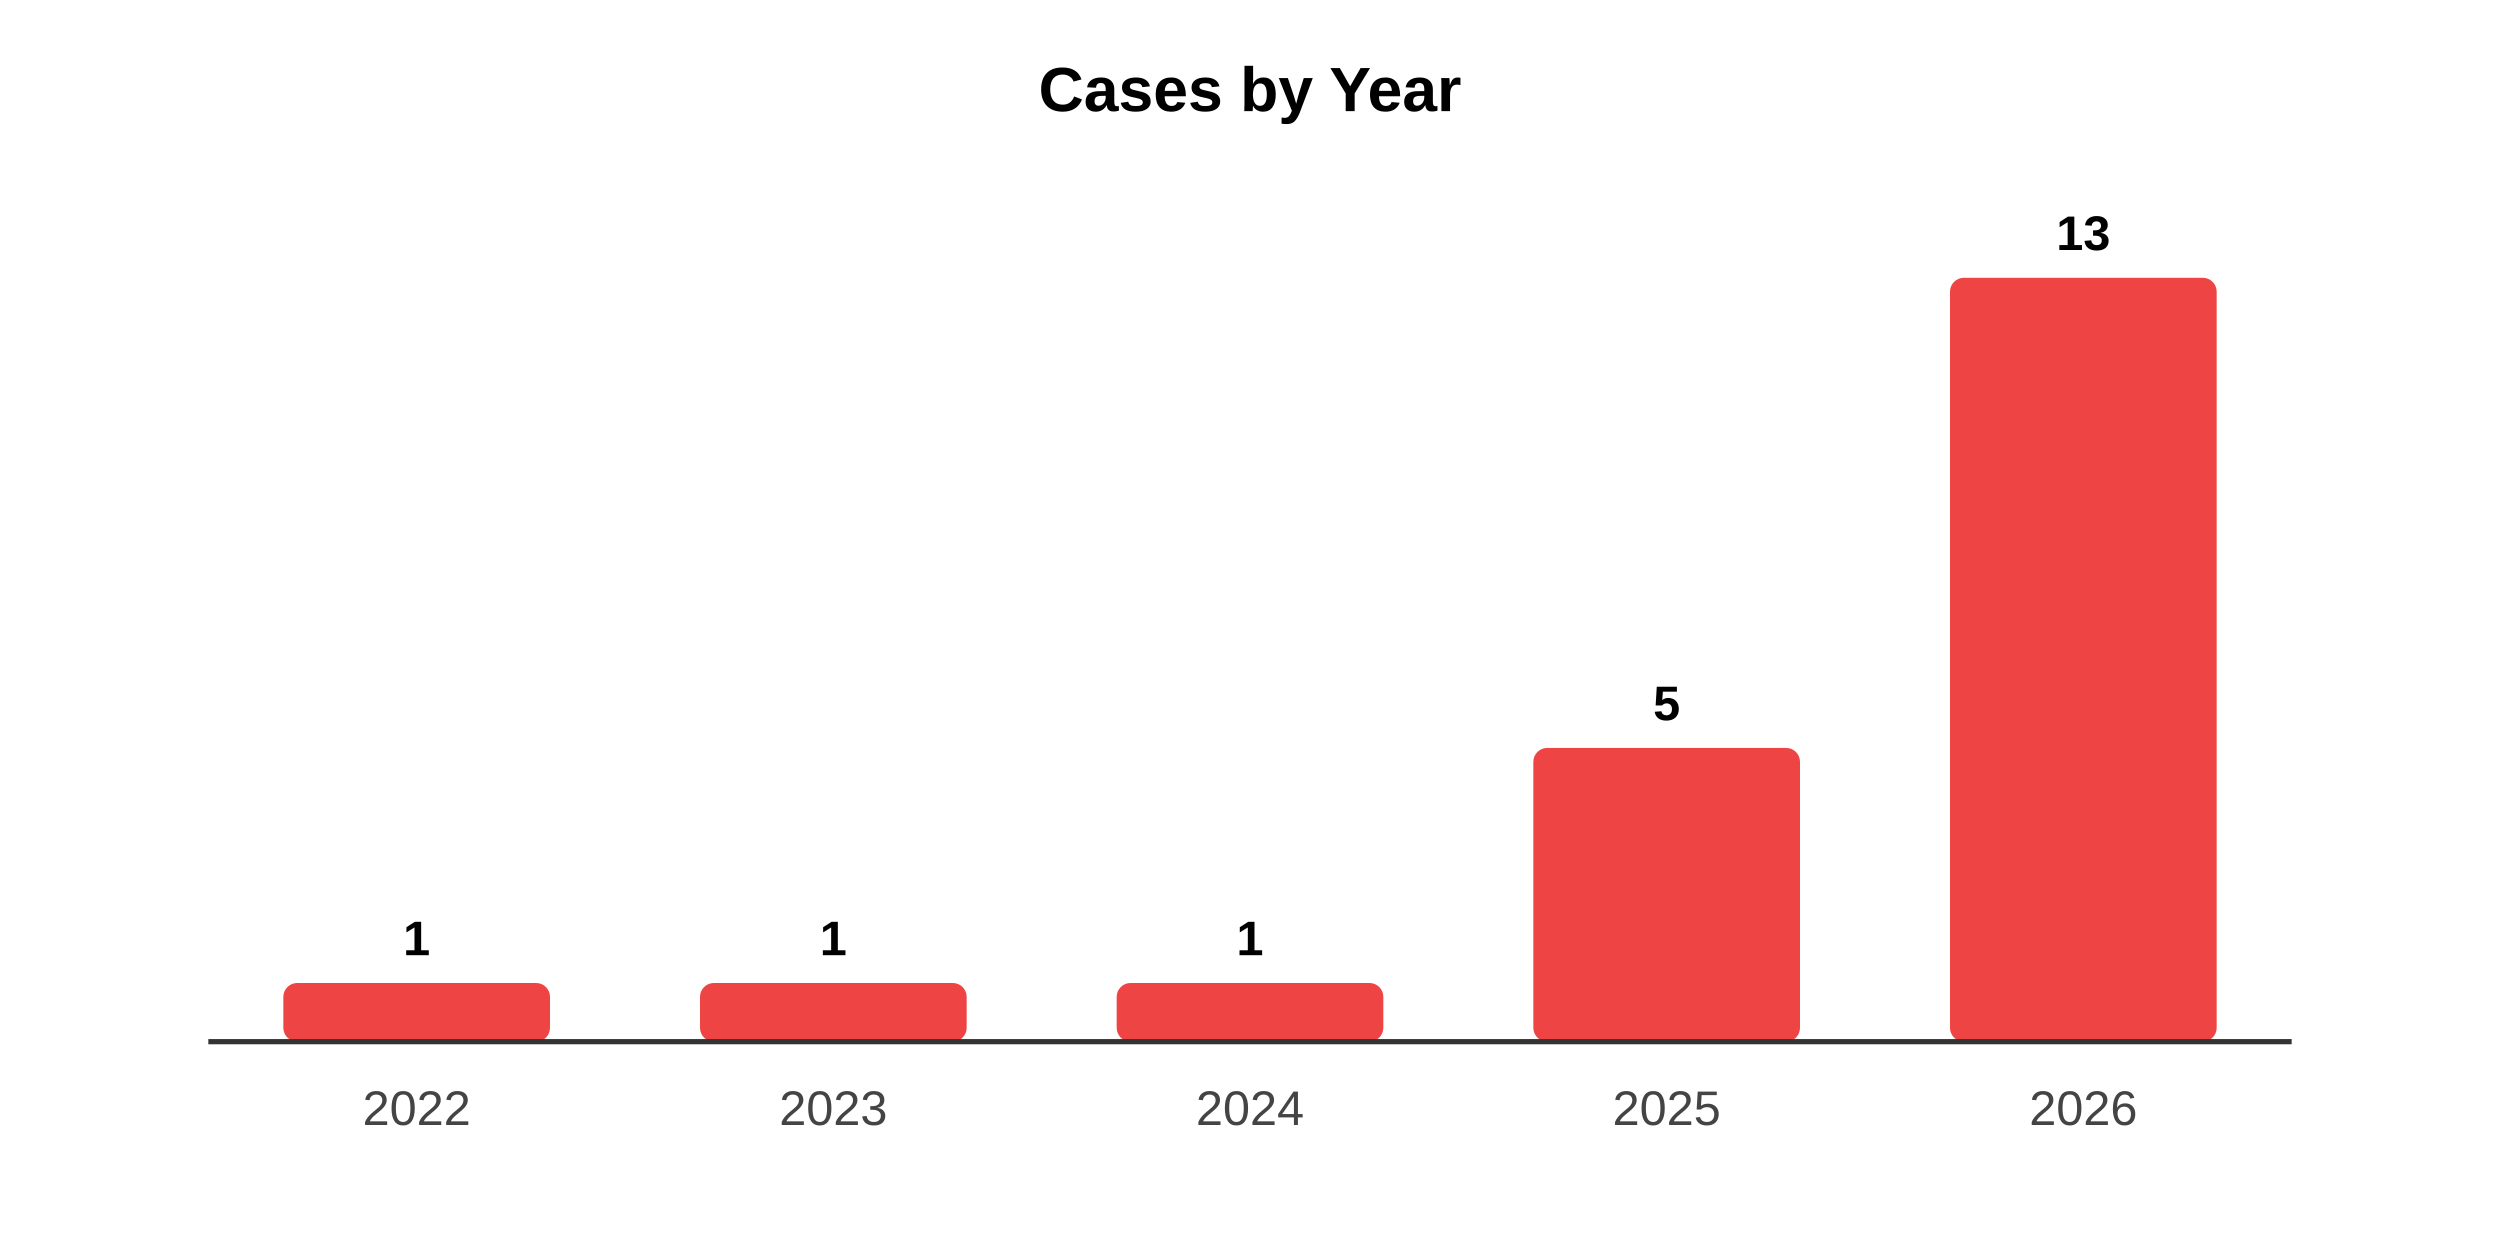
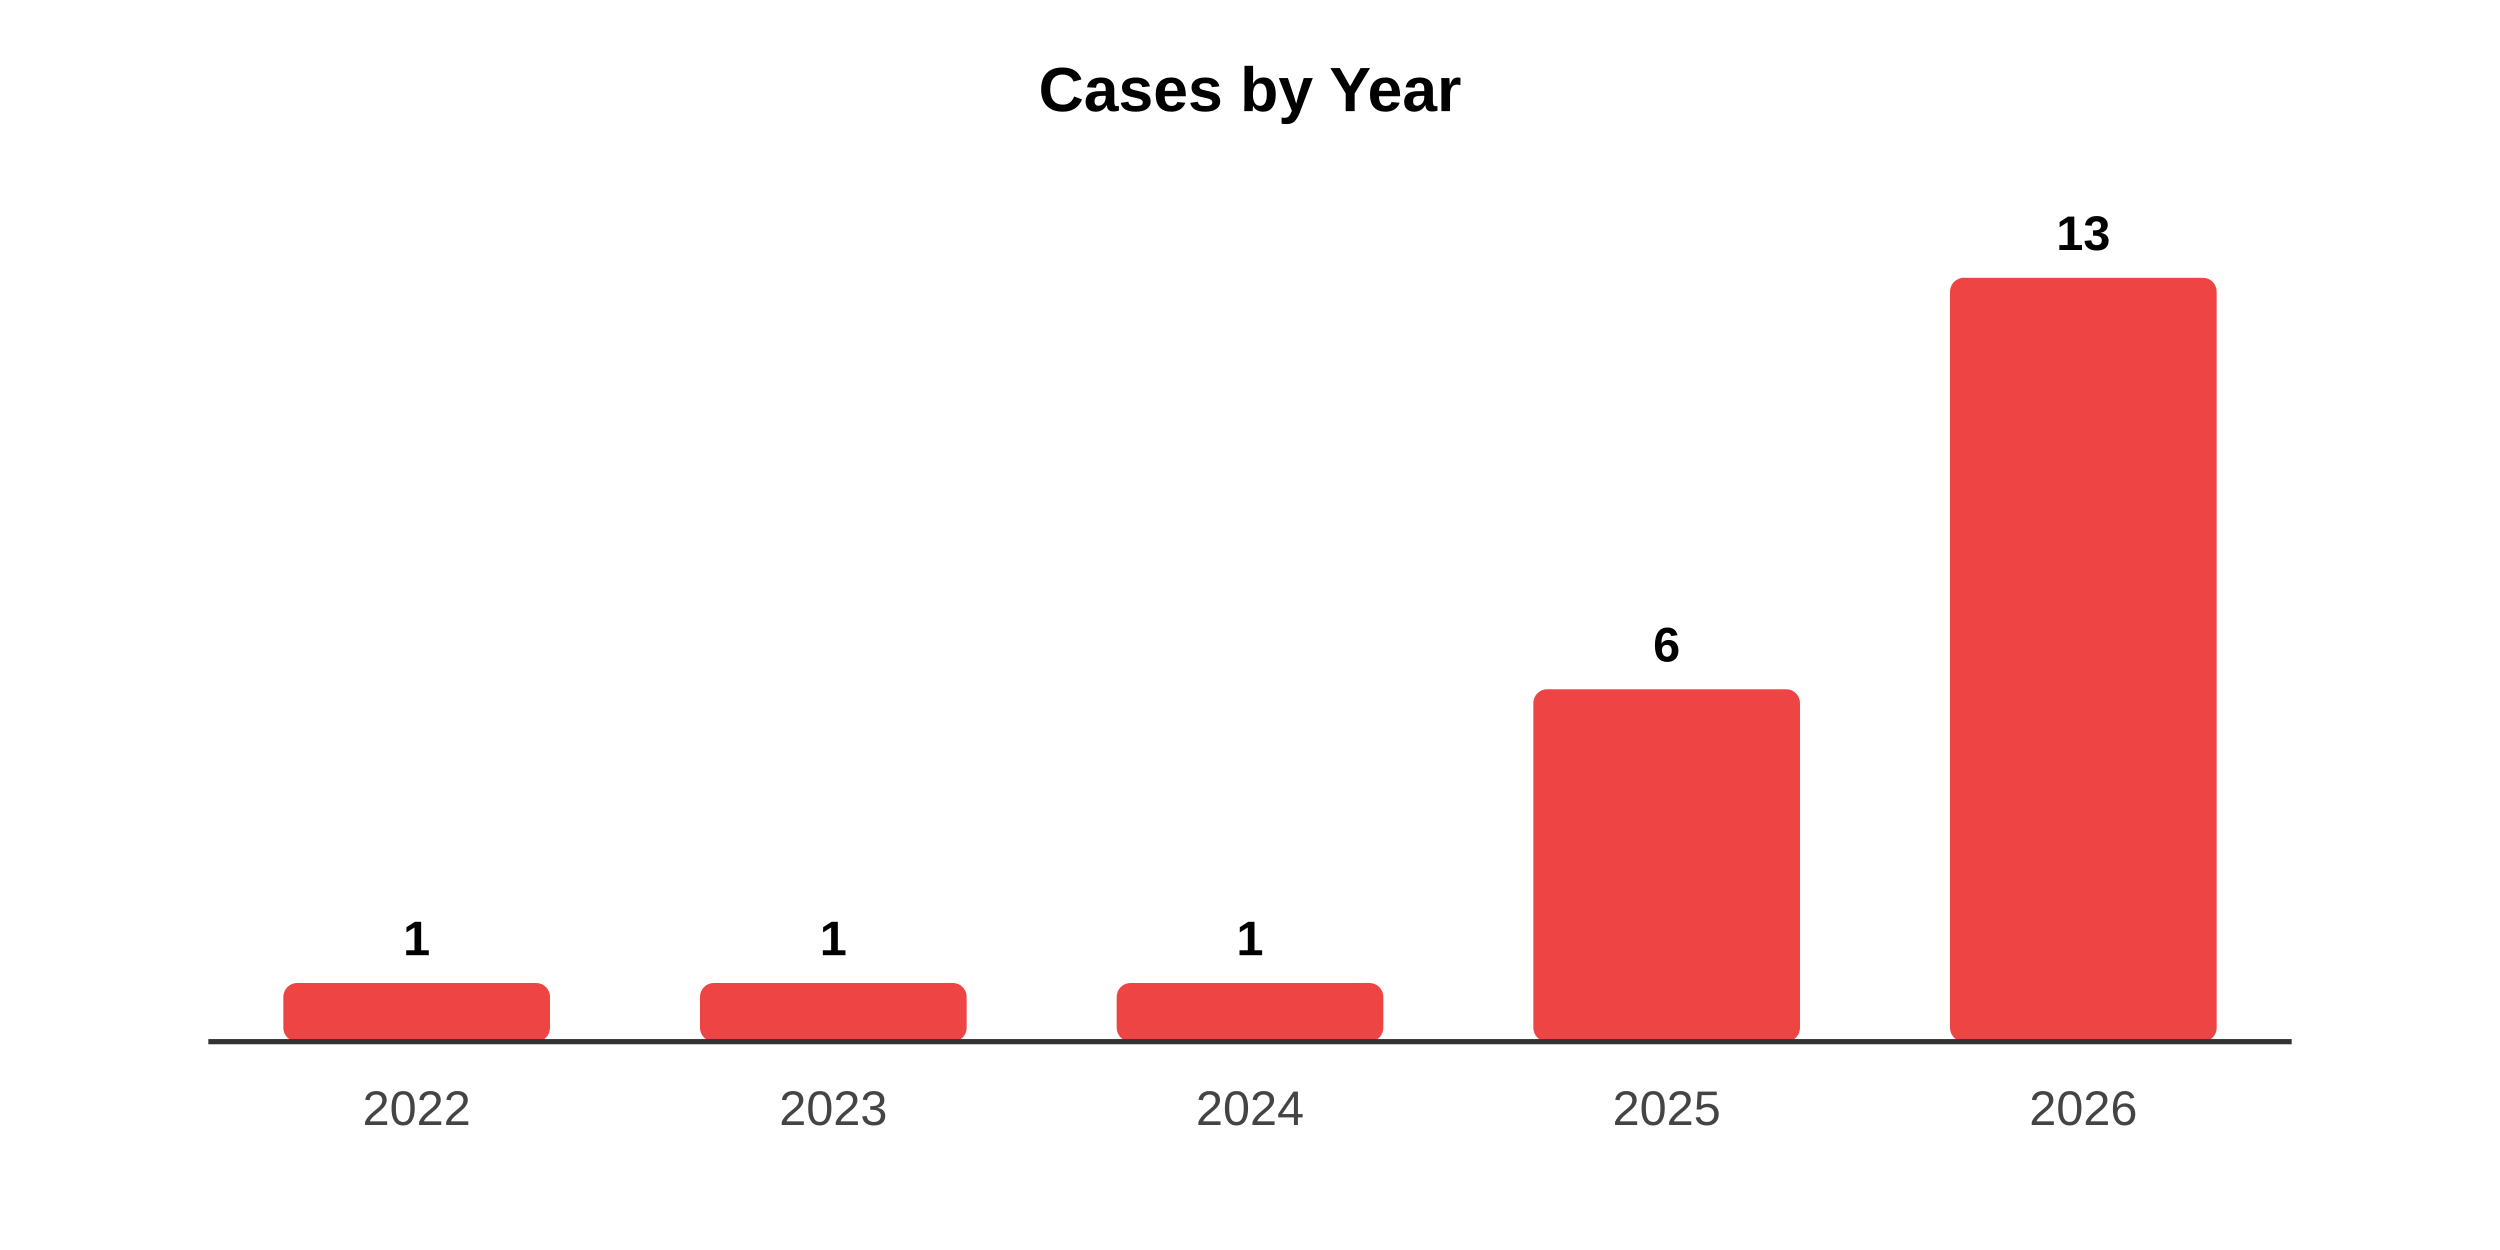
<svg xmlns="http://www.w3.org/2000/svg" width="720" height="360" viewBox="0 0 720 360" preserveAspectRatio="xMidYMid meet" font-family="Arial, Helvetica, sans-serif">
  <text x="360.0" y="32" text-anchor="middle" font-size="18" font-weight="700">Cases by Year</text>
  <rect x="81.6" y="283.1" width="76.8" height="16.9" rx="4" fill="#ef4444" />
  <text x="120.0" y="275.1" text-anchor="middle" font-size="14" font-weight="700">1</text>
  <text x="120.0" y="324" text-anchor="middle" font-size="14" fill="#444">2022</text>
  <rect x="201.6" y="283.1" width="76.8" height="16.9" rx="4" fill="#ef4444" />
  <text x="240.0" y="275.1" text-anchor="middle" font-size="14" font-weight="700">1</text>
  <text x="240.0" y="324" text-anchor="middle" font-size="14" fill="#444">2023</text>
  <rect x="321.6" y="283.1" width="76.8" height="16.9" rx="4" fill="#ef4444" />
  <text x="360.0" y="275.1" text-anchor="middle" font-size="14" font-weight="700">1</text>
  <text x="360.0" y="324" text-anchor="middle" font-size="14" fill="#444">2024</text>
-   <rect x="441.6" y="215.4" width="76.8" height="84.6" rx="4" fill="#ef4444" />
-   <text x="480.0" y="207.4" text-anchor="middle" font-size="14" font-weight="700">5</text>
+   <rect x="441.6" y="198.5" width="76.8" height="101.5" rx="4" fill="#ef4444" />
+   <text x="480.0" y="190.5" text-anchor="middle" font-size="14" font-weight="700">6</text>
  <text x="480.0" y="324" text-anchor="middle" font-size="14" fill="#444">2025</text>
  <rect x="561.6" y="80.0" width="76.8" height="220.0" rx="4" fill="#ef4444" />
  <text x="600.0" y="72.0" text-anchor="middle" font-size="14" font-weight="700">13</text>
  <text x="600.0" y="324" text-anchor="middle" font-size="14" fill="#444">2026</text>
  <line x1="60" y1="300" x2="660" y2="300" stroke="#333" stroke-width="1.5" />
</svg>
